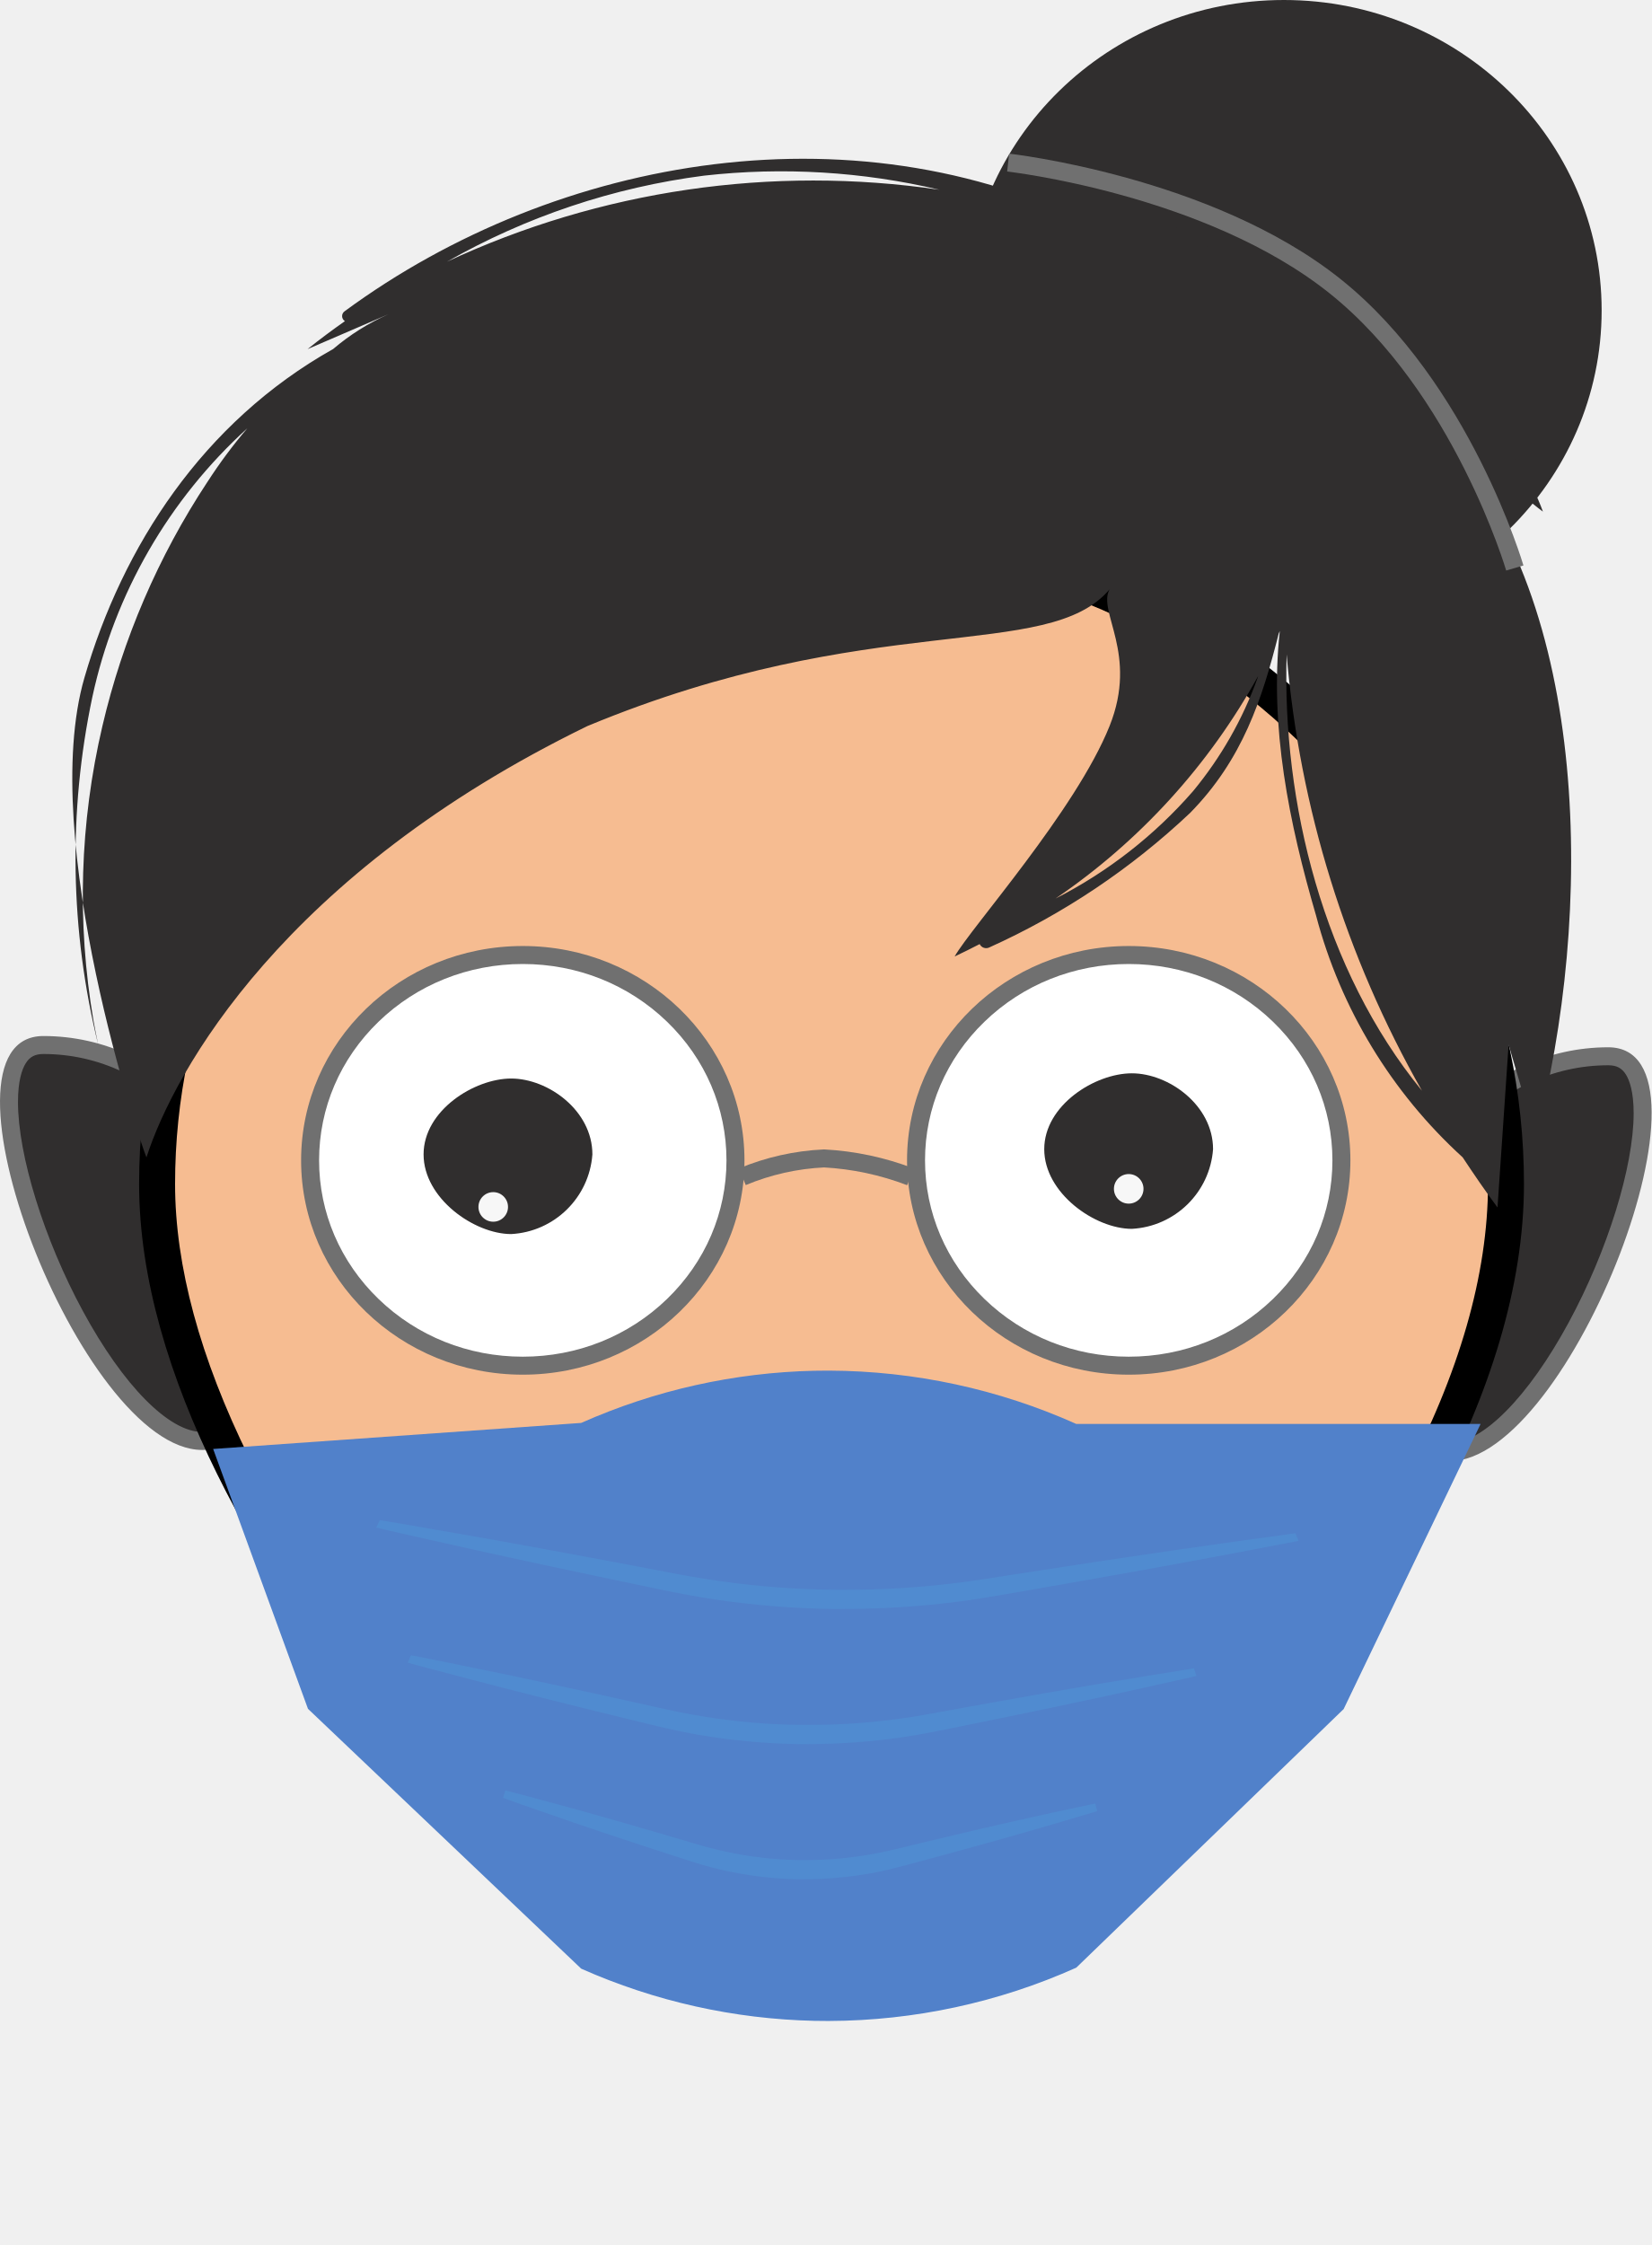
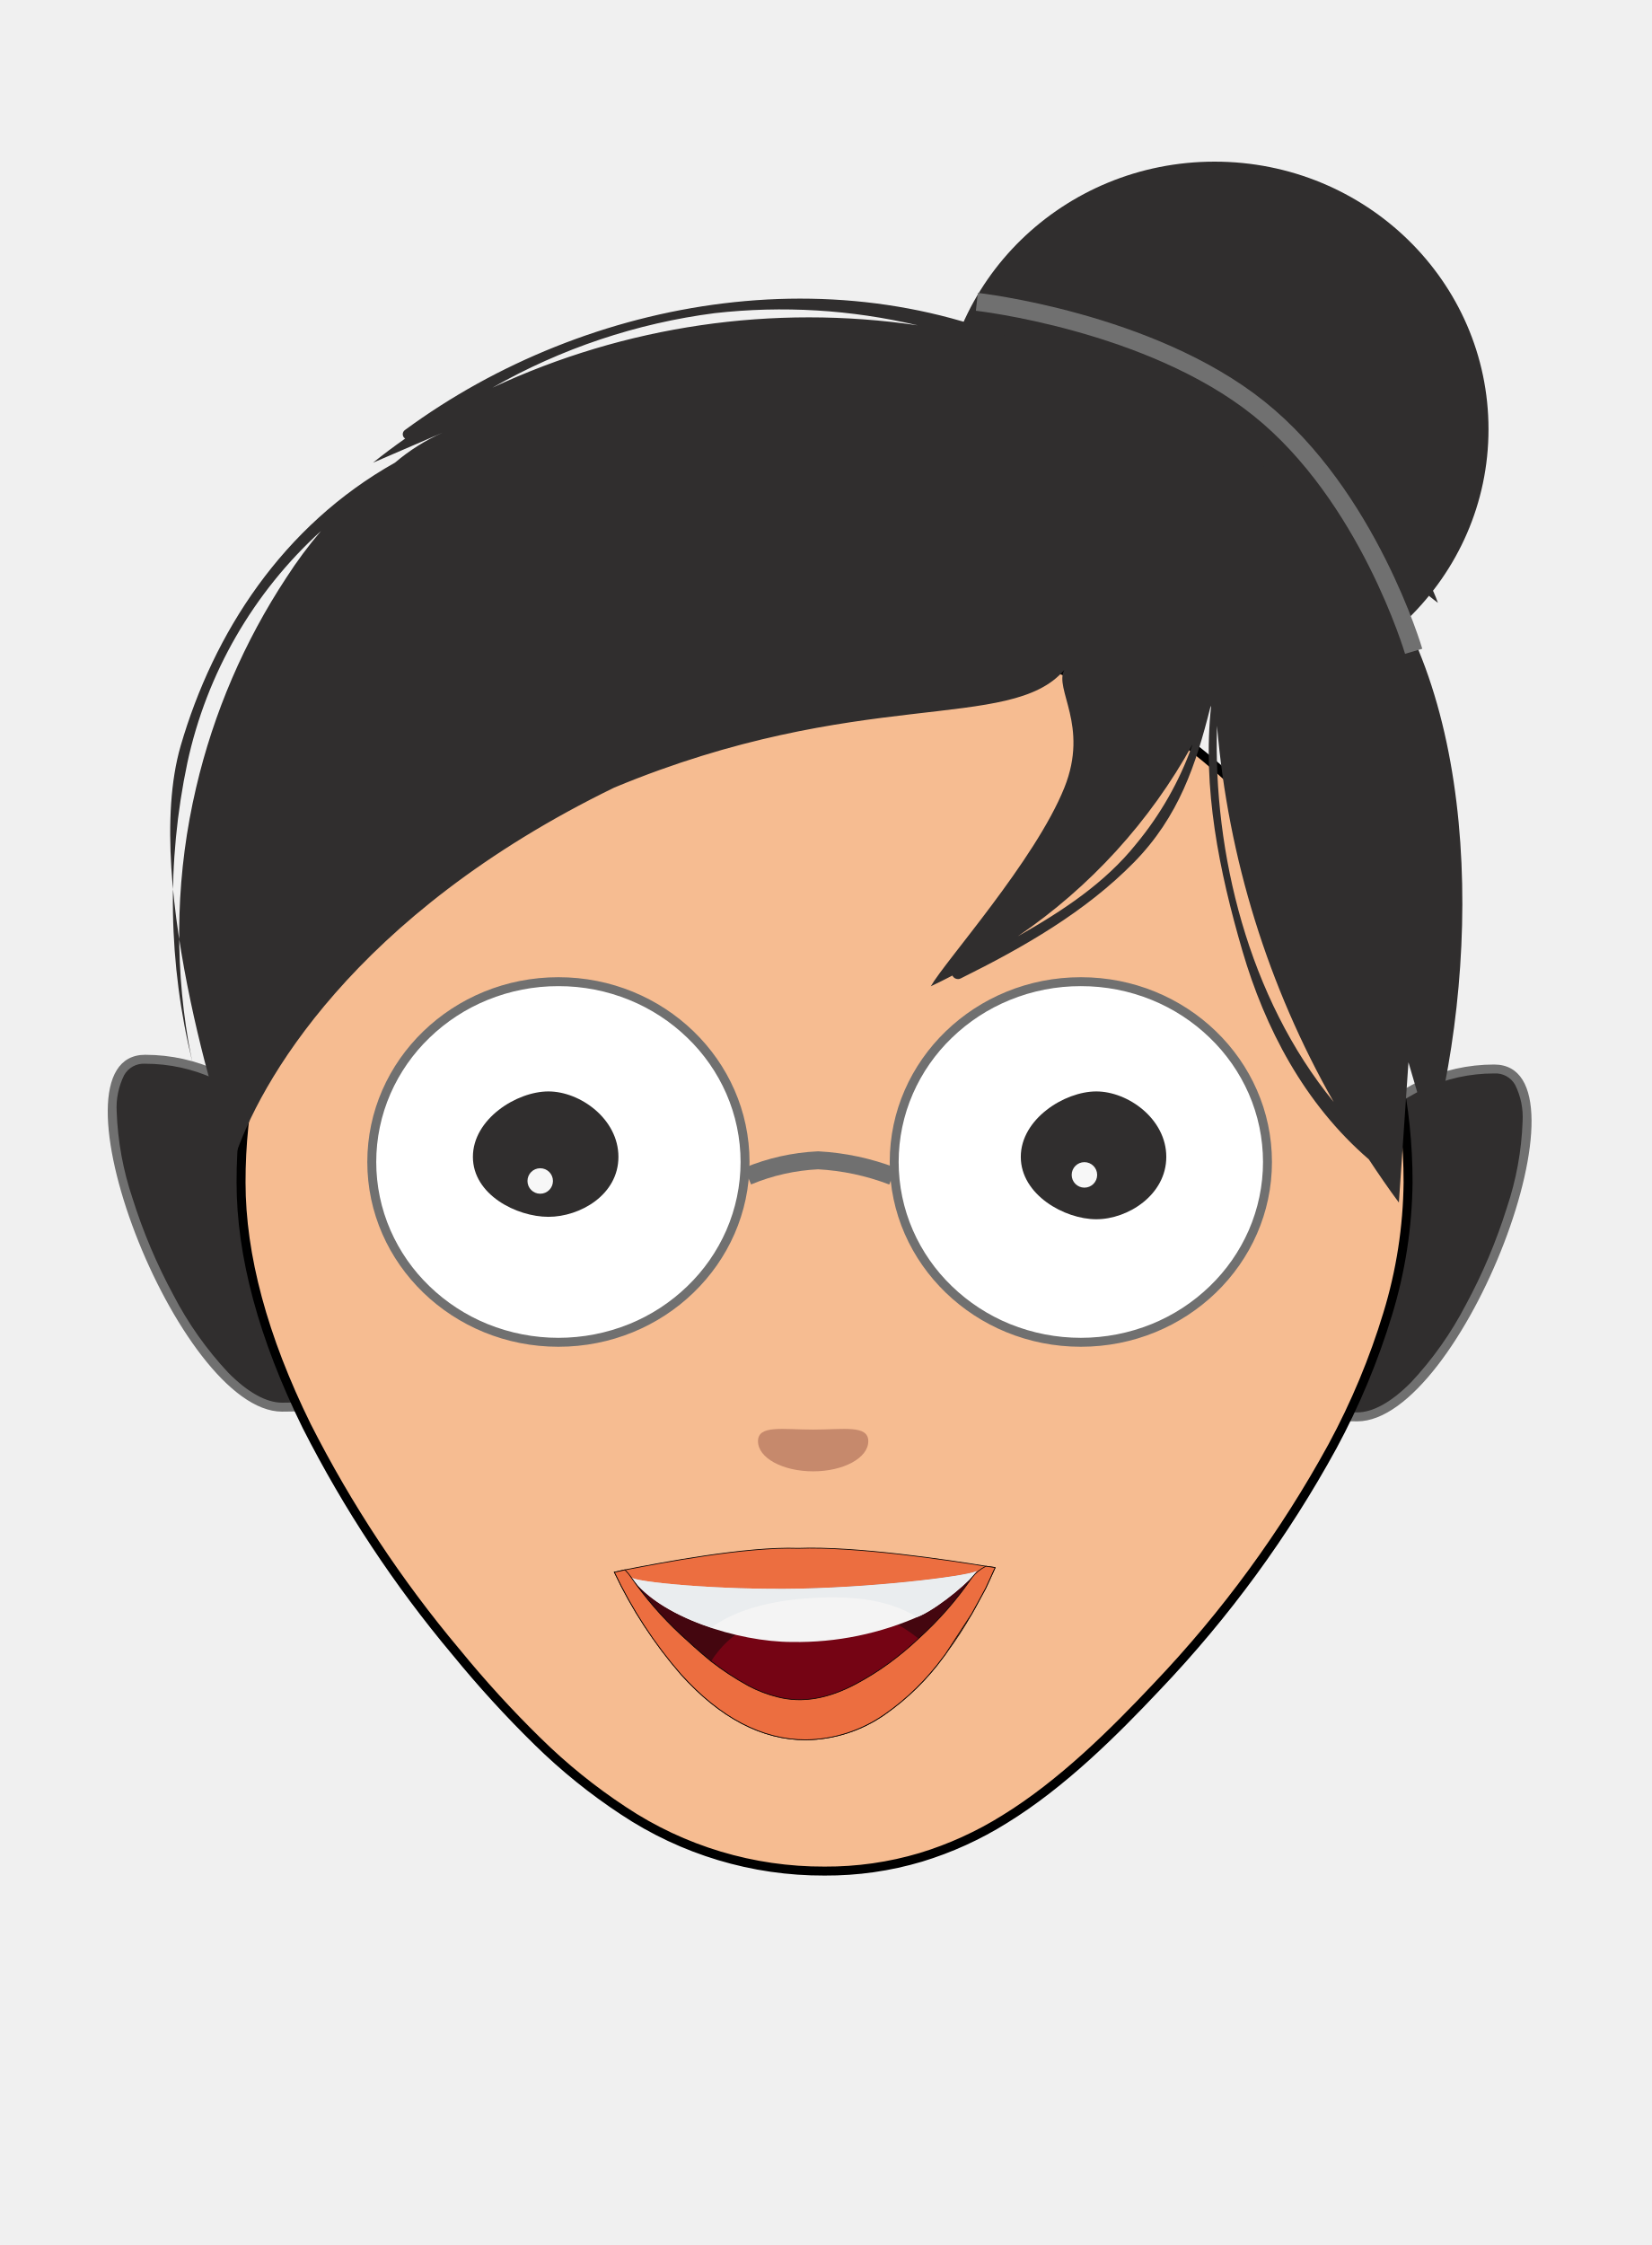
- <svg xmlns="http://www.w3.org/2000/svg" width="91.839" height="124.809" viewBox="0 0 91.839 124.809">
-   <g transform="translate(0 0)">
-     <g transform="translate(0 0)">
-       <g transform="translate(0 0)">
-         <g transform="translate(0 0)">
-           <g transform="translate(0 0)">
-             <g transform="translate(0 0)">
-               <g transform="translate(0)">
-                 <g transform="matrix(0.995, -0.105, 0.105, 0.995, 35.807, 123.359)">
-                   <path d="M27.145,0,0,1.458Z" stroke="none" />
-                   <path d="M 27.145 -1.549720764160156e-06 L -3.814697265625e-06 1.458 L 27.145 -1.549720764160156e-06 Z" stroke="none" fill="#000" />
-                 </g>
-                 <g transform="translate(60.733 58.223)" fill="#302e2e">
-                   <path d="M 19.863 22.512 C 17.862 22.512 16.791 22.3 16.393 21.826 C 15.974 21.327 16.162 20.256 16.423 18.773 C 16.673 17.346 16.985 15.569 16.985 13.293 C 16.985 9.868 18.208 6.65 20.428 4.232 C 22.638 1.825 25.573 0.5 28.693 0.5 C 29.332 0.5 29.796 0.752 30.111 1.269 C 30.439 1.809 30.606 2.615 30.606 3.666 C 30.606 6.713 29.13 11.483 26.934 15.536 C 24.567 19.904 21.924 22.512 19.863 22.512 Z" stroke="none" />
-                   <path d="M 28.693 1 C 22.512 1 17.485 6.515 17.485 13.293 C 17.485 15.613 17.155 17.489 16.915 18.859 C 16.705 20.055 16.507 21.184 16.776 21.504 C 16.97 21.736 17.664 22.012 19.863 22.012 C 21.709 22.012 24.251 19.439 26.495 15.298 C 28.655 11.312 30.106 6.637 30.106 3.666 C 30.106 2.473 29.876 1.845 29.684 1.529 C 29.458 1.158 29.162 1 28.693 1 M 28.693 3.814697265625e-06 C 35.435 3.814697265625e-06 26.605 23.012 19.863 23.012 C 13.121 23.012 16.485 20.635 16.485 13.293 C 16.485 5.951 21.95 3.814697265625e-06 28.693 3.814697265625e-06 Z" stroke="none" fill="#707070" />
-                 </g>
-                 <g transform="translate(-15.645 57.597)" fill="#302e2e">
-                   <path d="M 26.888 22.512 C 24.827 22.512 22.184 19.904 19.817 15.536 C 17.621 11.483 16.145 6.713 16.145 3.666 C 16.145 2.615 16.312 1.809 16.64 1.269 C 16.955 0.752 17.419 0.5 18.059 0.5 C 21.178 0.5 24.113 1.825 26.323 4.232 C 28.544 6.65 29.767 9.868 29.767 13.293 C 29.767 15.569 30.078 17.346 30.329 18.773 C 30.589 20.256 30.777 21.327 30.358 21.826 C 29.96 22.3 28.89 22.512 26.888 22.512 Z" stroke="none" />
-                   <path d="M 18.059 1 C 17.589 1 17.293 1.158 17.068 1.529 C 16.875 1.845 16.645 2.473 16.645 3.666 C 16.645 6.637 18.097 11.312 20.257 15.298 C 22.501 19.439 25.042 22.012 26.888 22.012 C 29.087 22.012 29.781 21.736 29.975 21.504 C 30.244 21.184 30.046 20.055 29.836 18.859 C 29.596 17.489 29.267 15.613 29.267 13.293 C 29.267 6.515 24.239 1 18.059 1 M 18.059 3.814697265625e-06 C 24.801 3.814697265625e-06 30.267 5.951 30.267 13.293 C 30.267 20.635 33.63 23.012 26.888 23.012 C 20.146 23.012 11.316 3.814697265625e-06 18.059 3.814697265625e-06 Z" stroke="none" fill="#707070" />
-                 </g>
-                 <g transform="translate(7.735 28.798)" fill="#f6bc91">
-                   <path d="M 38.502 81.303 C 33.85 81.303 29.628 80.036 25.597 77.431 C 22.153 75.205 18.835 72.06 14.839 67.233 C 10.886 62.459 7.561 57.428 5.223 52.685 C 2.421 47 1 41.732 1 37.027 C 1 32.168 1.99 27.454 3.941 23.017 C 5.827 18.728 8.529 14.875 11.97 11.566 C 15.414 8.254 19.426 5.653 23.892 3.836 C 28.519 1.954 33.434 1 38.502 1 C 43.57 1 48.486 1.954 53.112 3.836 C 57.579 5.653 61.59 8.254 65.034 11.566 C 68.476 14.875 71.177 18.728 73.064 23.017 C 75.015 27.454 76.005 32.168 76.005 37.027 C 76.005 42.215 74.37 47.918 71.146 53.977 C 68.374 59.188 64.461 64.541 59.831 69.458 C 57.063 72.398 53.736 75.709 50.046 77.977 C 48.263 79.073 46.505 79.873 44.671 80.422 C 42.693 81.015 40.675 81.303 38.502 81.303 Z" stroke="none" />
-                   <path d="M 38.502 2 C 33.564 2 28.775 2.929 24.269 4.762 C 19.92 6.531 16.016 9.063 12.663 12.287 C 9.317 15.505 6.69 19.251 4.856 23.42 C 2.961 27.729 2 32.308 2 37.027 C 2 41.577 3.386 46.697 6.12 52.243 C 8.424 56.917 11.705 61.88 15.609 66.595 C 19.538 71.34 22.785 74.423 26.14 76.591 C 30.004 79.089 34.048 80.303 38.502 80.303 C 42.494 80.303 45.996 79.293 49.522 77.125 C 53.112 74.919 56.38 71.665 59.103 68.772 C 63.673 63.919 67.532 58.64 70.264 53.507 C 73.41 47.594 75.005 42.05 75.005 37.027 C 75.005 32.308 74.044 27.729 72.148 23.42 C 70.315 19.251 67.688 15.505 64.341 12.287 C 60.989 9.063 57.084 6.531 52.736 4.762 C 48.229 2.929 43.441 2 38.502 2 M 38.502 0 C 59.767 0 77.005 16.578 77.005 37.027 C 77.005 48.52 69.219 60.947 60.559 70.144 C 54.016 77.093 47.816 82.303 38.502 82.303 C 28.189 82.303 21.098 76.36 14.069 67.871 C 6.847 59.148 0 47.559 0 37.027 C 0 16.578 17.238 0 38.502 0 Z" stroke="none" fill="#000" />
-                 </g>
-                 <ellipse cx="17.668" cy="17.257" rx="17.668" ry="17.257" transform="translate(53.723)" fill="#302e2e" />
-                 <g transform="translate(16.743 52.593)" fill="#fff">
-                   <path d="M 12.327 23.331 C 9.164 23.331 6.192 22.142 3.958 19.982 C 1.728 17.826 0.5 14.962 0.5 11.916 C 0.5 8.87 1.728 6.005 3.958 3.849 C 6.192 1.69 9.164 0.5 12.327 0.5 C 15.489 0.5 18.461 1.69 20.695 3.849 C 22.925 6.005 24.153 8.87 24.153 11.916 C 24.153 14.962 22.925 17.826 20.695 19.982 C 18.461 22.142 15.489 23.331 12.327 23.331 Z" stroke="none" />
-                   <path d="M 12.327 1 C 9.295 1 6.446 2.14 4.305 4.209 C 2.174 6.269 1 9.006 1 11.916 C 1 14.825 2.174 17.562 4.305 19.622 C 6.446 21.692 9.295 22.831 12.327 22.831 C 15.358 22.831 18.207 21.692 20.348 19.622 C 22.479 17.562 23.653 14.825 23.653 11.916 C 23.653 9.006 22.479 6.269 20.348 4.209 C 18.207 2.14 15.358 1 12.327 1 M 12.327 -1.9073486328125e-06 C 19.134 -1.9073486328125e-06 24.653 5.335 24.653 11.916 C 24.653 18.496 19.134 23.831 12.327 23.831 C 5.519 23.831 1.9073486328125e-06 18.496 1.9073486328125e-06 11.916 C 1.9073486328125e-06 5.335 5.519 -1.9073486328125e-06 12.327 -1.9073486328125e-06 Z" stroke="none" fill="#707070" />
-                 </g>
-                 <g transform="translate(50.436 52.593)" fill="#fff">
-                   <path d="M 12.327 23.331 C 9.164 23.331 6.192 22.142 3.958 19.982 C 1.728 17.826 0.5 14.962 0.5 11.916 C 0.5 8.87 1.728 6.005 3.958 3.849 C 6.192 1.69 9.164 0.5 12.327 0.5 C 15.489 0.5 18.461 1.69 20.695 3.849 C 22.925 6.005 24.153 8.87 24.153 11.916 C 24.153 14.962 22.925 17.826 20.695 19.982 C 18.461 22.142 15.489 23.331 12.327 23.331 Z" stroke="none" />
-                   <path d="M 12.327 1 C 9.295 1 6.446 2.14 4.305 4.209 C 2.174 6.269 1 9.006 1 11.916 C 1 14.825 2.174 17.562 4.305 19.622 C 6.446 21.692 9.295 22.831 12.327 22.831 C 15.358 22.831 18.207 21.692 20.348 19.622 C 22.479 17.562 23.653 14.825 23.653 11.916 C 23.653 9.006 22.479 6.269 20.348 4.209 C 18.207 2.14 15.358 1 12.327 1 M 12.327 -1.9073486328125e-06 C 19.134 -1.9073486328125e-06 24.653 5.335 24.653 11.916 C 24.653 18.496 19.134 23.831 12.327 23.831 C 5.519 23.831 1.9073486328125e-06 18.496 1.9073486328125e-06 11.916 C 1.9073486328125e-06 5.335 5.519 -1.9073486328125e-06 12.327 -1.9073486328125e-06 Z" stroke="none" fill="#707070" />
-                 </g>
-                 <path d="M-.926-.61A13.418,13.418,0,0,1,3.623-1.632,15.775,15.775,0,0,1,8.418-.61" transform="translate(42.201 66.033)" fill="none" stroke="#707070" stroke-width="1" />
-                 <g transform="translate(11.853 76.207)">
-                   <path d="M219.926-452.306,205.049-437.92a33.916,33.916,0,0,1-13.734,2.963h-.1q-.361,0-.724-.007a33.759,33.759,0,0,1-12.97-2.9l-15.193-14.446-5.273-14.447,20.465-1.448a33.756,33.756,0,0,1,12.97-2.9q.362-.007.724-.007h.1a33.916,33.916,0,0,1,13.734,2.963h22.484l-7.607,15.835" transform="translate(-157.056 471.104)" fill="#5181ca" />
-                   <path d="M243.329-340.894l-.286,0a20.961,20.961,0,0,1-4.306-.534c-.352-.084-.7-.175-1.05-.278l-.52-.157-.5-.162q-1.01-.321-2.016-.655-2.015-.657-4.022-1.341c-1.334-.468-2.675-.915-4-1.4l.128-.415c1.371.348,2.73.736,4.1,1.1q2.041.573,4.076,1.164,1.018.293,2.034.6l.508.151.5.138c.332.09.667.17,1,.243a20.505,20.505,0,0,0,4.1.476q.213,0,.426,0a20.781,20.781,0,0,0,3.684-.336c.678-.116,1.343-.287,2.037-.454l2.061-.495q4.122-.987,8.274-1.858l.108.423q-4.061,1.226-8.153,2.335l-2.046.554c-.676.178-1.377.374-2.089.511a20.918,20.918,0,0,1-4.035.386" transform="translate(-210.509 369.165)" fill="#508bd0" />
-                   <path d="M248.806-340.894l-.38,0a36.555,36.555,0,0,1-5.717-.534q-.7-.126-1.394-.278l-.69-.157-.67-.162q-1.341-.321-2.676-.655-2.676-.657-5.34-1.341c-1.772-.468-3.551-.915-5.315-1.4l.171-.415c1.821.348,3.625.736,5.438,1.1q2.71.573,5.413,1.164,1.352.293,2.7.6l.674.151.661.138c.441.09.886.17,1.333.243a35.8,35.8,0,0,0,5.438.476q.283,0,.566,0a36.414,36.414,0,0,0,4.892-.336c.9-.116,1.784-.287,2.7-.454l2.737-.495q5.474-.987,10.987-1.858l.144.423q-5.393,1.226-10.825,2.335l-2.717.554c-.9.178-1.828.374-2.774.511a36.627,36.627,0,0,1-5.358.386" transform="translate(-215.8 361.652)" fill="#508bd0" />
-                   <path d="M252.562-340.894l-.445,0a49.781,49.781,0,0,1-6.685-.534q-.821-.126-1.63-.278l-.807-.157-.783-.162q-1.568-.321-3.13-.655-3.129-.657-6.245-1.341c-2.071-.468-4.153-.915-6.215-1.4l.2-.415c2.129.348,4.239.736,6.359,1.1q3.169.573,6.329,1.164,1.581.293,3.158.6l.788.151.773.138q.774.135,1.559.243a48.783,48.783,0,0,0,6.359.476q.331,0,.662,0a49.678,49.678,0,0,0,5.72-.336c1.053-.116,2.086-.287,3.162-.454l3.2-.495q6.4-.987,12.847-1.858l.168.423q-6.306,1.226-12.658,2.335l-3.177.554c-1.05.178-2.138.374-3.244.511a49.956,49.956,0,0,1-6.265.386" transform="translate(-217.556 354.14)" fill="#508bd0" />
-                 </g>
-                 <path d="M3.146.259c2.048,0,4.516,1.774,4.516,4.219A4.786,4.786,0,0,1,3.146,8.906c-2.048,0-4.871-1.982-4.871-4.428S1.1.259,3.146.259Z" transform="translate(25.28 58.511)" fill="#fff" />
-                 <path d="M3.146.259c2.048,0,4.516,1.774,4.516,4.219A4.786,4.786,0,0,1,3.146,8.906c-2.048,0-4.871-1.982-4.871-4.428S1.1.259,3.146.259Z" transform="translate(25.278 59.701)" fill="#302e2e" />
-                 <circle cx="0.822" cy="0.822" r="0.822" transform="translate(26.604 66.276)" fill="#f7f7f7" />
-                 <path d="M593.7-1494a59.12,59.12,0,0,0,7.526,24.257c-5.507-6.724-7.779-16.068-7.526-24.257m9.009-14.237a15.392,15.392,0,0,0-6.911-2.346,7.232,7.232,0,0,1,6.911,2.346m-10.627,15.548a21,21,0,0,1-3.586,6.292,25.5,25.5,0,0,1-7.645,5.968,35.926,35.926,0,0,0,11.264-12.366l-.032.105m-45.1-23.127a39.008,39.008,0,0,1,14.322-4.8,38.279,38.279,0,0,1,13.092.785,48.2,48.2,0,0,0-27.414,4.012m-13.3,12.241a42.015,42.015,0,0,0-5.831,13.557,41.222,41.222,0,0,0-.5,16.368c.078.456.174.905.267,1.356a43.286,43.286,0,0,1-.328-19.33,28.209,28.209,0,0,1,8.618-14.943,27.8,27.8,0,0,0-2.224,2.991m68.726-2.185c1.552.225,4.267,2.906,5.541,3.826a11.71,11.71,0,0,0-3.045-4.582l-.034-.129c-1.842-3.082-5.738-5.534-9.642-3.973-.265-.01-.53-.024-.8-.024a15.8,15.8,0,0,0-10.575-8.469l2.1,2.646c-.654-.295-1.321-.57-1.992-.835l-.062-.075c-13.759-7.374-30.773-4.383-42.579,4.3a.328.328,0,0,0,.013.551c-.711.5-1.406,1.016-2.076,1.556q2.251-.967,4.5-1.941a12.589,12.589,0,0,0-3.081,1.937c-7.252,4.072-11.711,10.979-13.828,18.273-2.606,8.975,3.164,26.05,3.45,26.664,1.554-4.821,7.666-15.774,24.518-23.977,15.807-6.566,25.587-3.521,29.035-7.6-.691,1.237,1.611,3.58,0,7.6-1.884,4.7-7.735,11.237-8.615,12.811.47-.22.933-.456,1.392-.69a.4.4,0,0,0,.538.185,40.525,40.525,0,0,0,11.166-7.479c2.913-2.966,4.005-6.323,4.924-9.97.02-.05.04-.095.061-.14-.579,5.317.513,10.67,2.018,15.823a27.755,27.755,0,0,0,8.151,13.437c.621.94,1.262,1.876,1.937,2.786q.309-4.524.617-9.049.751,2.551,1.5,5.112c3.274-12.3,3.072-29.775-5.14-38.569" transform="translate(-522.157 1530.382)" fill="#302e2e" />
-                 <g transform="translate(58.065 59.67)">
-                   <path d="M3.146.259c2.048,0,4.516,1.774,4.516,4.219A4.786,4.786,0,0,1,3.146,8.906c-2.048,0-4.871-1.982-4.871-4.428S1.1.259,3.146.259Z" transform="translate(1.729 1.552)" fill="#fff" />
-                   <path d="M3.146.259c2.048,0,4.516,1.774,4.516,4.219A4.786,4.786,0,0,1,3.146,8.906c-2.048,0-4.871-1.982-4.871-4.428S1.1.259,3.146.259Z" transform="translate(1.725 -0.259)" fill="#302e2e" />
-                 </g>
-                 <circle cx="0.822" cy="0.822" r="0.822" transform="translate(61.94 65.271)" fill="#f7f7f7" />
-                 <path d="M0,0S11.146,1.245,18.189,6.88s9.984,15.658,9.984,15.658" transform="translate(56.058 9.039)" fill="none" stroke="#707070" stroke-width="1" />
-               </g>
-             </g>
-           </g>
-         </g>
-       </g>
-     </g>
-   </g>
+ <svg xmlns="http://www.w3.org/2000/svg" width="92" height="125" viewBox="0 0 92 125" fill="none">
+   <path d="M75.585 78.891C73.774 78.891 72.836 78.694 72.448 78.233C72.032 77.737 72.192 76.826 72.434 75.448C72.739 73.9 72.901 72.326 72.916 70.748C72.913 69.251 73.189 67.767 73.73 66.371C74.237 65.053 74.986 63.842 75.94 62.801C76.859 61.791 77.971 60.974 79.21 60.4C80.463 59.819 81.828 59.519 83.209 59.52C83.486 59.505 83.762 59.568 84.006 59.7C84.25 59.833 84.452 60.031 84.59 60.272C84.93 60.941 85.087 61.688 85.044 62.436C84.984 64.105 84.683 65.756 84.15 67.338C83.559 69.218 82.789 71.037 81.851 72.771C81.025 74.362 79.985 75.833 78.76 77.142C77.615 78.304 76.546 78.891 75.585 78.891Z" fill="#302E2E" />
+   <path d="M83.209 59.769C81.863 59.768 80.534 60.06 79.314 60.626C78.104 61.187 77.019 61.984 76.122 62.97C75.19 63.988 74.457 65.173 73.961 66.462C73.431 67.829 73.162 69.283 73.166 70.749C73.15 72.341 72.987 73.929 72.678 75.492C72.456 76.755 72.296 77.665 72.638 78.074C72.964 78.462 73.9 78.641 75.583 78.641C76.463 78.641 77.5 78.062 78.582 76.967C79.79 75.675 80.816 74.223 81.631 72.652C82.561 70.933 83.324 69.128 83.911 67.262C84.437 65.705 84.735 64.08 84.794 62.437C84.835 61.734 84.691 61.032 84.377 60.402C84.261 60.197 84.09 60.029 83.884 59.917C83.677 59.805 83.443 59.754 83.209 59.769ZM83.209 59.272C89.03 59.272 81.406 79.14 75.585 79.14C69.763 79.14 72.668 77.088 72.668 70.749C72.668 64.41 77.387 59.272 83.209 59.272Z" fill="#707070" />
+   <path d="M15.706 78.35C14.745 78.35 13.675 77.762 12.531 76.602C11.306 75.293 10.265 73.823 9.439 72.232C8.501 70.498 7.731 68.679 7.14 66.799C6.607 65.216 6.306 63.565 6.247 61.896C6.204 61.147 6.361 60.4 6.701 59.732C6.839 59.49 7.041 59.292 7.285 59.16C7.529 59.027 7.805 58.965 8.082 58.98C9.463 58.978 10.828 59.278 12.081 59.859C13.32 60.434 14.433 61.25 15.352 62.261C16.306 63.302 17.057 64.512 17.565 65.83C18.105 67.226 18.38 68.71 18.376 70.207C18.392 71.786 18.553 73.359 18.859 74.907C19.101 76.286 19.26 77.197 18.844 77.692C18.455 78.154 17.517 78.35 15.706 78.35Z" fill="#302E2E" />
+   <path d="M8.084 59.228C7.849 59.213 7.615 59.264 7.408 59.376C7.202 59.488 7.031 59.656 6.915 59.86C6.602 60.491 6.458 61.193 6.498 61.896C6.557 63.539 6.855 65.165 7.381 66.724C7.967 68.589 8.73 70.394 9.66 72.114C10.475 73.684 11.501 75.136 12.71 76.428C13.79 77.523 14.827 78.1 15.707 78.1C17.391 78.1 18.326 77.919 18.652 77.534C18.994 77.127 18.834 76.215 18.612 74.952C18.304 73.389 18.142 71.801 18.126 70.209C18.13 68.743 17.861 67.289 17.331 65.921C16.836 64.633 16.102 63.448 15.17 62.43C14.273 61.443 13.188 60.646 11.978 60.084C10.758 59.519 9.429 59.227 8.084 59.228ZM8.084 58.73C13.905 58.73 18.624 63.869 18.624 70.208C18.624 76.547 21.529 78.599 15.707 78.599C9.886 78.599 2.262 58.73 8.084 58.73Z" fill="#707070" />
+   <path d="M45.922 104.18L45.919 104.18C41.934 104.196 38.035 103.027 34.717 100.82L34.716 100.819C33.005 99.694 31.409 98.405 29.949 96.97L29.948 96.97C28.341 95.396 26.823 93.734 25.401 91.991L25.398 91.989C22.155 88.126 19.365 83.903 17.082 79.405C14.649 74.469 13.424 69.905 13.424 65.835L13.424 65.835C13.418 61.654 14.286 57.518 15.973 53.692L15.973 53.692C16.793 51.831 17.796 50.055 18.965 48.39C20.136 46.726 21.464 45.178 22.931 43.768C24.41 42.347 26.021 41.069 27.741 39.952C29.486 38.819 31.334 37.854 33.261 37.07C41.382 33.794 50.458 33.794 58.579 37.07C60.506 37.854 62.355 38.819 64.1 39.952C65.82 41.07 67.43 42.347 68.909 43.768C70.376 45.178 71.704 46.726 72.875 48.39C74.045 50.055 75.047 51.831 75.867 53.692L75.867 53.692C77.554 57.517 78.422 61.652 78.416 65.833C78.39 68.316 78.008 70.783 77.281 73.158L77.281 73.159C76.506 75.71 75.477 78.176 74.21 80.522C71.546 85.394 68.255 89.897 64.422 93.915L64.421 93.916C62.015 96.47 59.14 99.329 55.948 101.292L55.947 101.293C54.491 102.202 52.922 102.916 51.28 103.415C49.541 103.933 47.736 104.19 45.922 104.18Z" fill="#F6BC91" stroke="black" stroke-width="0.5" />
+   <path d="M67.64 38.8C76.065 38.8 82.895 32.129 82.895 23.9C82.895 15.671 76.065 9 67.64 9C59.215 9 52.385 15.671 52.385 23.9C52.385 32.129 59.215 38.8 67.64 38.8Z" fill="#302E2E" />
+   <path d="M31.096 74.738C29.708 74.741 28.333 74.473 27.048 73.948C25.819 73.448 24.698 72.717 23.744 71.795C22.801 70.887 22.044 69.803 21.519 68.604C20.981 67.372 20.703 66.043 20.703 64.699C20.703 63.355 20.981 62.026 21.519 60.794C22.044 59.595 22.8 58.51 23.744 57.602C24.698 56.68 25.82 55.949 27.049 55.449C29.645 54.396 32.549 54.396 35.146 55.449C36.374 55.949 37.496 56.68 38.45 57.602C39.394 58.51 40.15 59.594 40.676 60.793C41.213 62.025 41.491 63.354 41.491 64.698C41.491 66.042 41.213 67.372 40.676 68.603C40.15 69.802 39.394 70.887 38.45 71.794C37.496 72.716 36.374 73.447 35.146 73.948C33.86 74.472 32.485 74.741 31.096 74.738Z" fill="white" />
+   <path d="M31.098 54.908C29.742 54.905 28.399 55.167 27.144 55.679C25.944 56.168 24.849 56.881 23.918 57.782C22.998 58.667 22.26 59.724 21.747 60.894C21.223 62.094 20.953 63.389 20.953 64.699C20.953 66.009 21.223 67.304 21.747 68.504C22.26 69.674 22.998 70.731 23.918 71.616C24.849 72.516 25.944 73.229 27.143 73.718C29.679 74.746 32.516 74.746 35.052 73.718C36.252 73.229 37.346 72.516 38.277 71.616C39.198 70.731 39.935 69.673 40.448 68.504C40.972 67.304 41.243 66.008 41.243 64.698C41.243 63.389 40.972 62.093 40.448 60.893C39.935 59.724 39.198 58.666 38.277 57.781C37.347 56.881 36.252 56.168 35.053 55.679C33.798 55.167 32.455 54.905 31.099 54.908M31.099 54.41C36.976 54.41 41.741 59.017 41.741 64.699C41.741 70.381 36.976 74.987 31.098 74.987C25.221 74.987 20.455 70.379 20.455 64.699C20.455 59.019 25.22 54.41 31.098 54.41H31.099Z" fill="#707070" />
+   <path d="M60.19 74.738C58.802 74.741 57.427 74.473 56.142 73.948C54.913 73.448 53.792 72.717 52.838 71.795C51.894 70.887 51.138 69.803 50.612 68.604C50.075 67.372 49.797 66.043 49.797 64.699C49.797 63.355 50.075 62.026 50.612 60.794C51.138 59.595 51.894 58.51 52.838 57.602C53.792 56.68 54.913 55.949 56.142 55.449C58.739 54.396 61.643 54.396 64.239 55.449C65.468 55.949 66.59 56.68 67.544 57.602C68.487 58.51 69.244 59.594 69.769 60.793C70.307 62.025 70.585 63.354 70.585 64.698C70.585 66.042 70.307 67.372 69.769 68.603C69.244 69.802 68.487 70.887 67.544 71.794C66.59 72.716 65.468 73.447 64.239 73.948C62.954 74.472 61.578 74.741 60.19 74.738Z" fill="white" />
+   <path d="M60.192 54.908C58.836 54.905 57.493 55.167 56.238 55.679C55.038 56.168 53.943 56.881 53.012 57.782C52.091 58.667 51.354 59.724 50.841 60.894C50.317 62.094 50.046 63.389 50.046 64.699C50.046 66.009 50.317 67.304 50.841 68.504C51.354 69.674 52.091 70.731 53.012 71.616C53.943 72.516 55.038 73.229 56.237 73.718C58.773 74.746 61.61 74.746 64.146 73.718C65.345 73.229 66.44 72.516 67.371 71.616C68.292 70.731 69.029 69.673 69.542 68.504C70.066 67.304 70.337 66.008 70.337 64.698C70.337 63.389 70.066 62.093 69.542 60.893C69.029 59.724 68.292 58.666 67.371 57.781C66.441 56.881 65.346 56.168 64.147 55.679C62.892 55.167 61.549 54.905 60.193 54.908M60.193 54.41C66.07 54.41 70.835 59.017 70.835 64.699C70.835 70.381 66.07 74.987 60.192 74.987C54.314 74.987 49.549 70.379 49.549 64.699C49.549 59.019 54.314 54.41 60.192 54.41H60.193Z" fill="#707070" />
+   <path d="M41.635 65.487C42.882 64.966 44.212 64.668 45.562 64.605C46.98 64.681 48.377 64.979 49.703 65.487" stroke="#707070" />
+   <path d="M30.545 59.743C32.313 59.743 34.444 61.274 34.444 63.386C34.444 65.498 32.313 67.209 30.545 67.209C28.776 67.209 26.34 65.498 26.34 63.386C26.34 61.274 28.776 59.743 30.545 59.743Z" fill="white" />
+   <path d="M30.541 60.77C32.309 60.77 34.44 62.302 34.44 64.414C34.44 66.526 32.309 67.752 30.541 67.752C28.772 67.752 26.336 66.523 26.336 64.414C26.336 62.304 28.772 60.77 30.541 60.77Z" fill="#302E2E" />
+   <path d="M30.085 66.466C30.477 66.466 30.794 66.148 30.794 65.756C30.794 65.364 30.477 65.047 30.085 65.047C29.693 65.047 29.375 65.364 29.375 65.756C29.375 66.148 29.693 66.466 30.085 66.466Z" fill="#F7F7F7" />
+   <path d="M67.775 40.413C68.398 47.783 70.615 54.929 74.273 61.357C69.518 55.552 67.555 47.484 67.775 40.413ZM75.553 28.122C73.755 26.978 71.709 26.283 69.586 26.096C71.981 25.543 74.027 26.569 75.553 28.122ZM66.379 41.547C65.669 43.524 64.621 45.362 63.283 46.98C61.552 49.154 59.178 50.721 56.681 52.133C60.718 49.389 64.05 45.731 66.406 41.456L66.379 41.547ZM27.437 21.578C31.25 19.405 35.45 17.998 39.803 17.436C43.581 17.01 47.405 17.239 51.106 18.114C43.047 16.928 34.817 18.132 27.437 21.579M15.957 32.147C13.601 35.721 11.896 39.684 10.922 43.853C9.833 48.487 9.686 53.293 10.488 57.986C10.556 58.379 10.637 58.768 10.719 59.157C9.367 53.686 9.27 47.98 10.435 42.467C11.508 37.495 14.11 32.983 17.876 29.565C17.179 30.382 16.538 31.245 15.956 32.148M75.294 30.261C76.635 30.455 78.977 32.77 80.079 33.564C79.529 32.056 78.627 30.7 77.449 29.609L77.42 29.497C75.828 26.836 72.466 24.72 69.095 26.067C68.867 26.058 68.638 26.046 68.408 26.046C66.852 22.55 63.374 19.766 59.277 18.734L61.09 21.018C60.526 20.764 59.95 20.526 59.37 20.297L59.316 20.232C47.437 13.865 32.747 16.45 22.553 23.942C22.514 23.968 22.482 24.005 22.46 24.047C22.439 24.089 22.428 24.135 22.429 24.183C22.43 24.23 22.443 24.277 22.466 24.318C22.49 24.359 22.523 24.394 22.564 24.419C21.95 24.851 21.35 25.296 20.773 25.763C22.066 25.206 23.362 24.647 24.66 24.086C23.697 24.512 22.801 25.075 22 25.758C15.739 29.274 11.89 35.238 10.06 41.534C7.811 49.282 12.793 64.027 13.037 64.555C14.38 60.393 19.656 50.936 34.206 43.853C47.854 38.184 56.299 40.813 59.276 37.295C58.679 38.362 60.666 40.386 59.276 43.853C57.65 47.908 52.597 53.557 51.837 54.915C52.243 54.726 52.643 54.521 53.039 54.318C53.059 54.359 53.087 54.396 53.121 54.427C53.155 54.457 53.195 54.48 53.238 54.495C53.281 54.51 53.327 54.516 53.373 54.513C53.419 54.51 53.463 54.498 53.504 54.477C57.061 52.715 60.459 50.754 63.146 48.02C65.661 45.459 66.604 42.561 67.397 39.411C67.415 39.367 67.433 39.329 67.45 39.29C66.95 43.881 67.894 48.502 69.192 52.952C70.439 57.219 72.626 61.443 76.231 64.553C76.767 65.364 77.321 66.173 77.904 66.959C78.082 64.354 78.26 61.75 78.437 59.146C78.868 60.614 79.299 62.085 79.731 63.559C82.558 52.943 82.383 37.851 75.293 30.258" fill="#302E2E" />
+   <path d="M60.19 66.776C60.582 66.776 60.9 66.458 60.9 66.067C60.9 65.675 60.582 65.357 60.19 65.357C59.798 65.357 59.48 65.675 59.48 66.067C59.48 66.458 59.798 66.776 60.19 66.776Z" fill="#F7F7F7" />
+   <path d="M61.052 60.77C62.821 60.77 64.951 62.302 64.951 64.414C64.951 66.526 62.821 67.887 61.052 67.887C59.284 67.887 56.848 66.525 56.848 64.414C56.848 62.303 59.284 60.77 61.052 60.77Z" fill="#302E2E" />
+   <path d="M60.391 66.127C60.783 66.127 61.101 65.81 61.101 65.418C61.101 65.026 60.783 64.708 60.391 64.708C59.999 64.708 59.682 65.026 59.682 65.418C59.682 65.81 59.999 66.127 60.391 66.127Z" fill="#F7F7F7" />
+   <path d="M54.402 16.805C54.402 16.805 64.026 17.88 70.107 22.746C76.188 27.611 78.727 36.263 78.727 36.263" stroke="#707070" />
+   <path d="M48.355 80.247C48.355 81.175 46.98 81.923 45.283 81.923C43.585 81.923 42.213 81.175 42.213 80.247C42.213 79.324 43.587 79.599 45.283 79.599C46.978 79.599 48.355 79.324 48.355 80.247Z" fill="#C6896C" />
+   <path d="M55.422 87.278C55.276 87.609 55.09 87.998 54.888 88.441C54.777 88.644 54.647 88.883 54.519 89.123C54.391 89.362 54.262 89.603 54.113 89.862C53.688 90.617 53.214 91.344 52.694 92.037L52.657 92.092L52.547 92.241C50.739 94.638 48.174 96.87 44.872 96.87C39.229 96.87 35.541 90.268 34.213 87.536C34.269 87.536 34.471 87.482 34.803 87.409C36.519 87.077 41.462 86.1 44.449 86.209C47.788 86.08 53.209 86.928 54.906 87.206C55.182 87.241 55.366 87.277 55.421 87.277" fill="#EC6E40" />
+   <path d="M44.873 96.891C42.433 96.891 40.091 95.663 37.91 93.241C36.417 91.522 35.167 89.606 34.196 87.546L34.182 87.516H34.214C34.312 87.502 34.408 87.482 34.503 87.456C34.584 87.437 34.684 87.413 34.8 87.388L34.92 87.365C36.728 87.014 41.529 86.081 44.453 86.188C47.648 86.065 52.831 86.845 54.911 87.186C55.046 87.203 55.156 87.22 55.243 87.234C55.303 87.245 55.362 87.253 55.422 87.257V87.277L55.441 87.285C55.353 87.487 55.248 87.713 55.137 87.951C55.063 88.11 54.986 88.275 54.907 88.45L54.905 88.453C54.792 88.659 54.664 88.893 54.537 89.132L54.501 89.198C54.386 89.414 54.266 89.636 54.13 89.871C53.705 90.627 53.23 91.355 52.71 92.049L52.674 92.103L52.562 92.253C51.655 93.5 50.546 94.588 49.282 95.472C47.988 96.378 46.452 96.873 44.873 96.891ZM34.245 87.554C35.212 89.6 36.456 91.505 37.941 93.215C40.114 95.629 42.446 96.851 44.873 96.851C46.444 96.832 47.973 96.34 49.259 95.438C50.52 94.558 51.626 93.473 52.531 92.229L52.641 92.081L52.678 92.027C53.197 91.333 53.671 90.607 54.096 89.852C54.231 89.618 54.351 89.395 54.466 89.18L54.502 89.113C54.629 88.874 54.757 88.64 54.87 88.434V88.432C54.949 88.258 55.026 88.094 55.099 87.935C55.205 87.707 55.306 87.491 55.392 87.296C55.357 87.293 55.306 87.285 55.236 87.274C55.148 87.261 55.038 87.244 54.905 87.226C52.825 86.886 47.645 86.107 44.452 86.231C41.531 86.124 36.733 87.056 34.927 87.407L34.808 87.43C34.694 87.456 34.593 87.479 34.512 87.498C34.383 87.526 34.295 87.546 34.245 87.554Z" fill="#050505" />
+   <path d="M54.398 87.46C54.157 87.919 53.882 88.38 53.587 88.842L53.568 88.878C51.521 92.143 48.479 95.539 44.586 95.539C40.989 95.539 38.373 92.864 36.434 89.95C35.975 89.249 35.55 88.53 35.162 87.829C35.311 88.105 39.975 88.549 44.586 88.456C49.454 88.347 54.288 87.68 54.398 87.461" fill="#44060F" />
+   <path d="M46.772 95.169C48.833 94.586 50.34 93.359 51.951 92.125C51.711 91.806 51.444 91.51 51.152 91.239C49.674 90.037 47.819 89.397 45.914 89.432C43.131 89.432 40.733 90.668 39.609 92.493C39.361 92.885 39.175 93.312 39.057 93.76C41.018 95.535 44.387 95.848 46.772 95.17" fill="#750414" />
+   <path d="M54.398 87.46C54.157 87.919 52.421 89.407 51.292 89.945C49.035 90.96 46.582 91.465 44.107 91.424C41.101 91.424 36.703 90.036 35.162 87.828C35.343 88.084 39.975 88.547 44.586 88.455C49.454 88.345 54.288 87.679 54.398 87.459" fill="#F4F4F4" />
+   <path d="M44.586 88.455C39.975 88.546 35.343 88.084 35.162 87.828C36.015 89.047 37.742 90.005 39.618 90.628C41.564 89.168 44.711 88.89 46.899 88.95C48.479 88.995 49.919 89.324 51.061 90.04L51.293 89.945C52.422 89.407 54.16 87.919 54.399 87.46C54.289 87.679 49.455 88.345 44.587 88.455" fill="#EAEDEF" />
+   <path d="M55.422 87.278C55.276 87.61 55.09 87.998 54.888 88.442C54.777 88.644 54.647 88.883 54.519 89.123C54.391 89.362 54.262 89.603 54.113 89.862C53.706 90.47 53.266 91.171 52.694 92.038L52.657 92.093L52.547 92.241C50.739 94.638 48.174 96.871 44.872 96.871C39.229 96.871 35.541 90.268 34.213 87.536C34.269 87.536 34.471 87.483 34.803 87.409C34.934 87.538 35.051 87.681 35.153 87.834C35.954 88.986 36.876 90.05 37.903 91.006C38.418 91.484 38.989 92.001 39.6 92.498C40.256 93.009 40.952 93.466 41.682 93.865C42.201 94.141 42.752 94.351 43.323 94.492C44.855 94.879 46.33 94.472 47.676 93.754C48.31 93.416 48.92 93.034 49.501 92.612C50.077 92.192 50.625 91.735 51.142 91.245C52.268 90.229 53.271 89.084 54.13 87.835C54.339 87.57 54.603 87.356 54.905 87.207C55.182 87.242 55.365 87.279 55.421 87.279" fill="#EC6E40" />
+   <path d="M44.873 96.891C42.433 96.891 40.091 95.663 37.91 93.242C36.417 91.522 35.167 89.605 34.196 87.545L34.182 87.515H34.214C34.312 87.501 34.408 87.481 34.503 87.455C34.584 87.436 34.684 87.413 34.8 87.387L34.81 87.385L34.818 87.393C34.95 87.523 35.068 87.666 35.171 87.82C35.97 88.972 36.891 90.034 37.917 90.989C38.37 91.409 38.973 91.958 39.613 92.48C40.269 92.99 40.964 93.447 41.693 93.847C42.211 94.121 42.76 94.331 43.329 94.471C44.679 94.813 46.099 94.573 47.668 93.736C48.301 93.398 48.91 93.016 49.491 92.595C50.066 92.175 50.613 91.719 51.13 91.23C52.256 90.216 53.258 89.072 54.115 87.823C54.325 87.556 54.593 87.339 54.898 87.189L54.903 87.186H54.91C55.045 87.204 55.155 87.22 55.244 87.234C55.303 87.245 55.363 87.253 55.423 87.258V87.278L55.441 87.286C55.353 87.488 55.248 87.713 55.138 87.952C55.064 88.111 54.987 88.275 54.908 88.45L54.905 88.455C54.793 88.661 54.664 88.894 54.538 89.133L54.502 89.2C54.386 89.415 54.267 89.638 54.132 89.872C53.918 90.192 53.689 90.545 53.448 90.919C53.23 91.256 52.984 91.638 52.712 92.049L52.675 92.105L52.564 92.254C51.656 93.502 50.547 94.59 49.282 95.473C47.989 96.379 46.452 96.873 44.873 96.891ZM34.245 87.554C35.212 89.601 36.456 91.506 37.941 93.215C40.114 95.629 42.446 96.852 44.873 96.852C46.444 96.833 47.973 96.341 49.26 95.439C50.521 94.558 51.626 93.473 52.531 92.229L52.641 92.082L52.678 92.027C52.949 91.616 53.196 91.234 53.413 90.897C53.655 90.524 53.884 90.171 54.095 89.851C54.229 89.618 54.349 89.396 54.464 89.181L54.5 89.114C54.627 88.875 54.755 88.642 54.868 88.436L54.87 88.432C54.949 88.259 55.025 88.094 55.099 87.935C55.205 87.707 55.305 87.491 55.391 87.296C55.357 87.293 55.305 87.285 55.236 87.274C55.149 87.261 55.041 87.244 54.909 87.227C54.612 87.374 54.351 87.585 54.147 87.846C53.288 89.097 52.284 90.243 51.156 91.259C50.638 91.749 50.089 92.206 49.513 92.627C48.931 93.05 48.32 93.432 47.685 93.772C46.107 94.612 44.678 94.854 43.318 94.51C42.746 94.37 42.193 94.159 41.673 93.882C40.942 93.482 40.245 93.025 39.587 92.514C38.947 91.99 38.343 91.441 37.891 91.021C36.862 90.064 35.939 89 35.138 87.846C35.039 87.697 34.925 87.558 34.798 87.432C34.688 87.456 34.591 87.479 34.512 87.497C34.383 87.527 34.295 87.547 34.245 87.554Z" fill="#020202" />
</svg>
